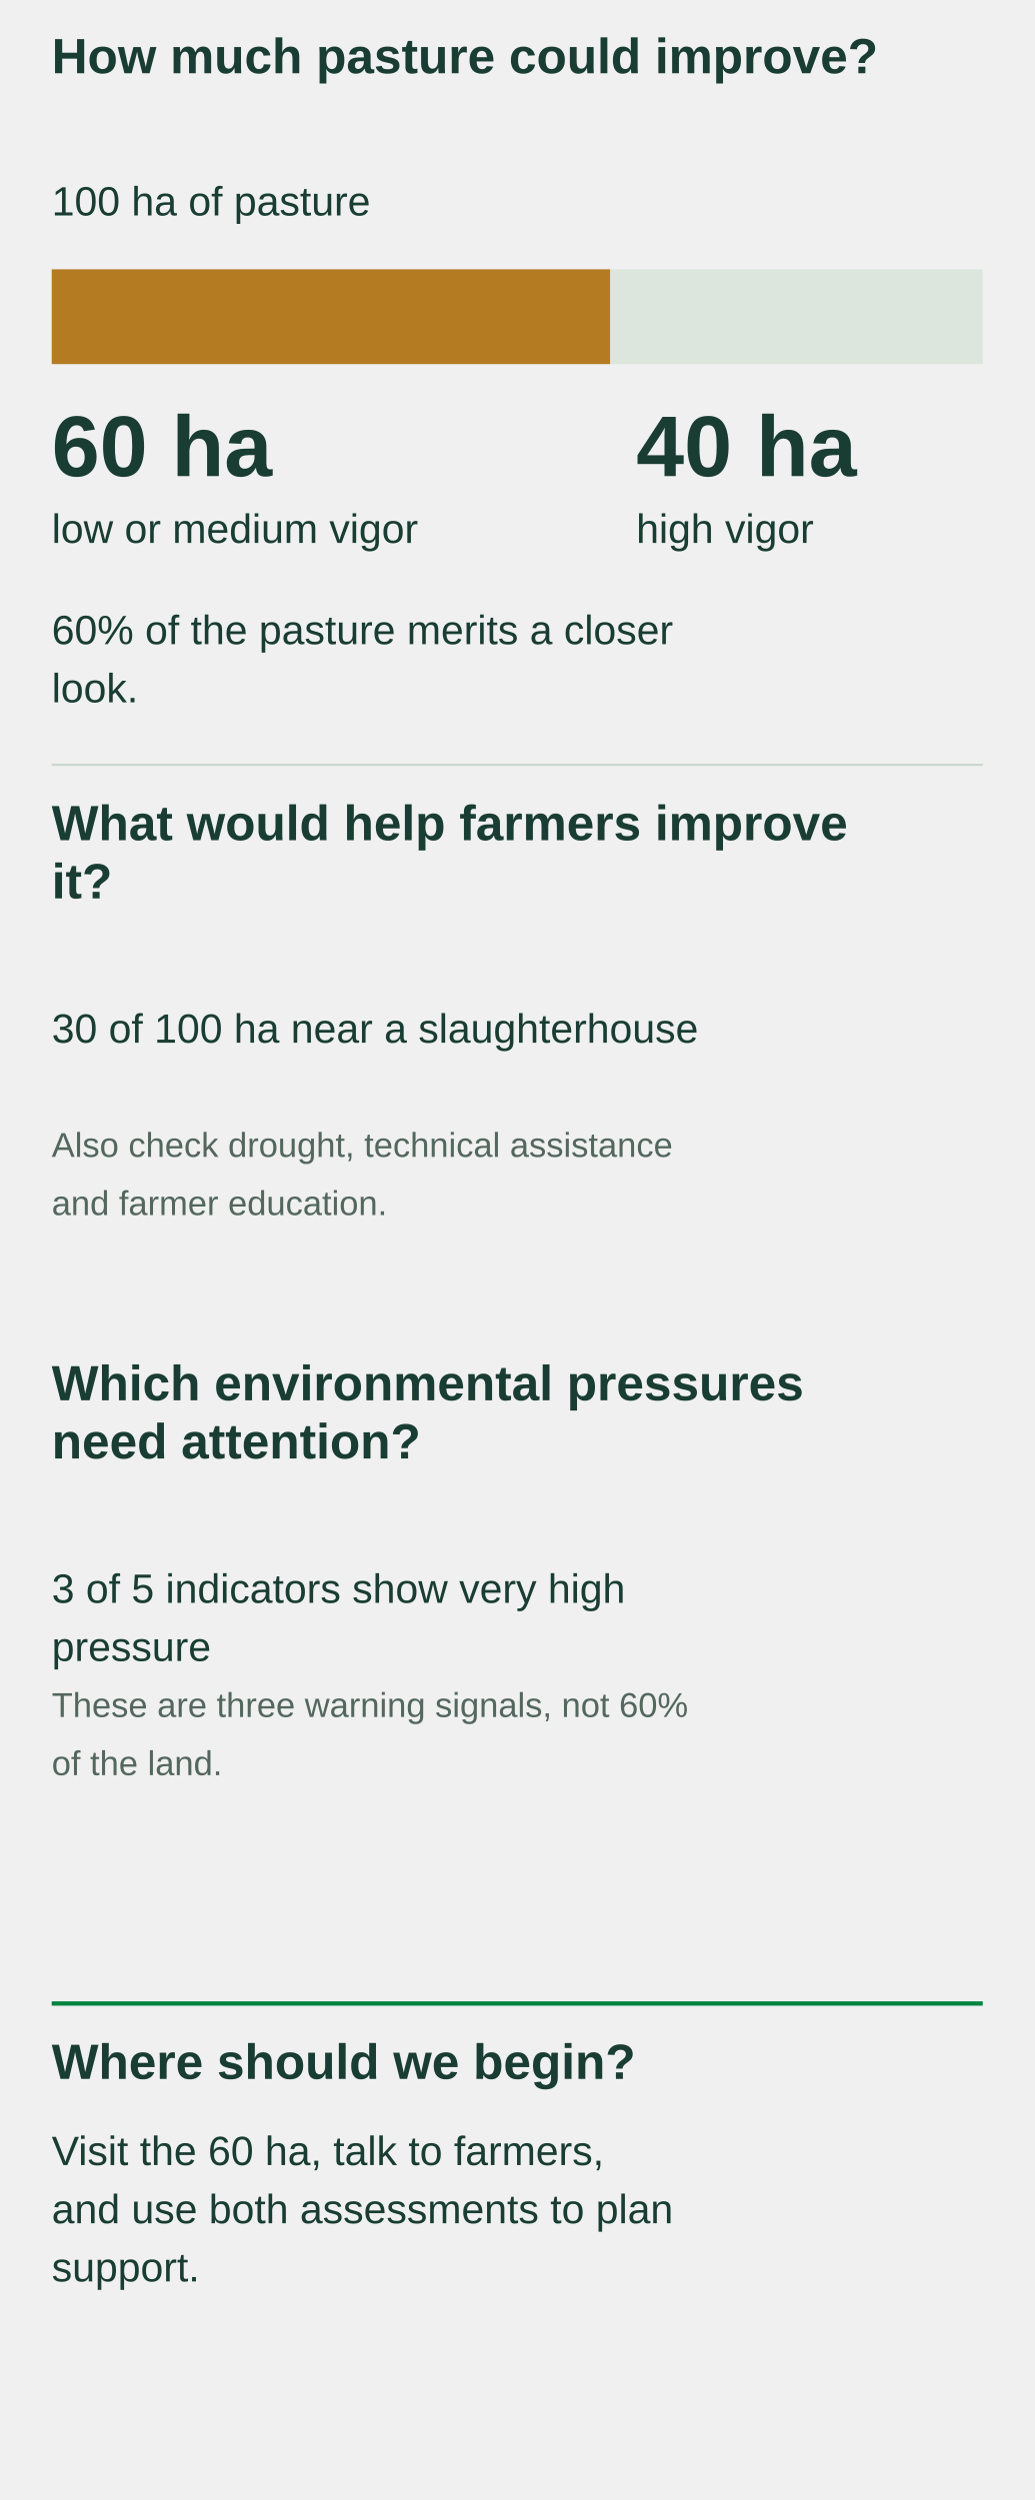
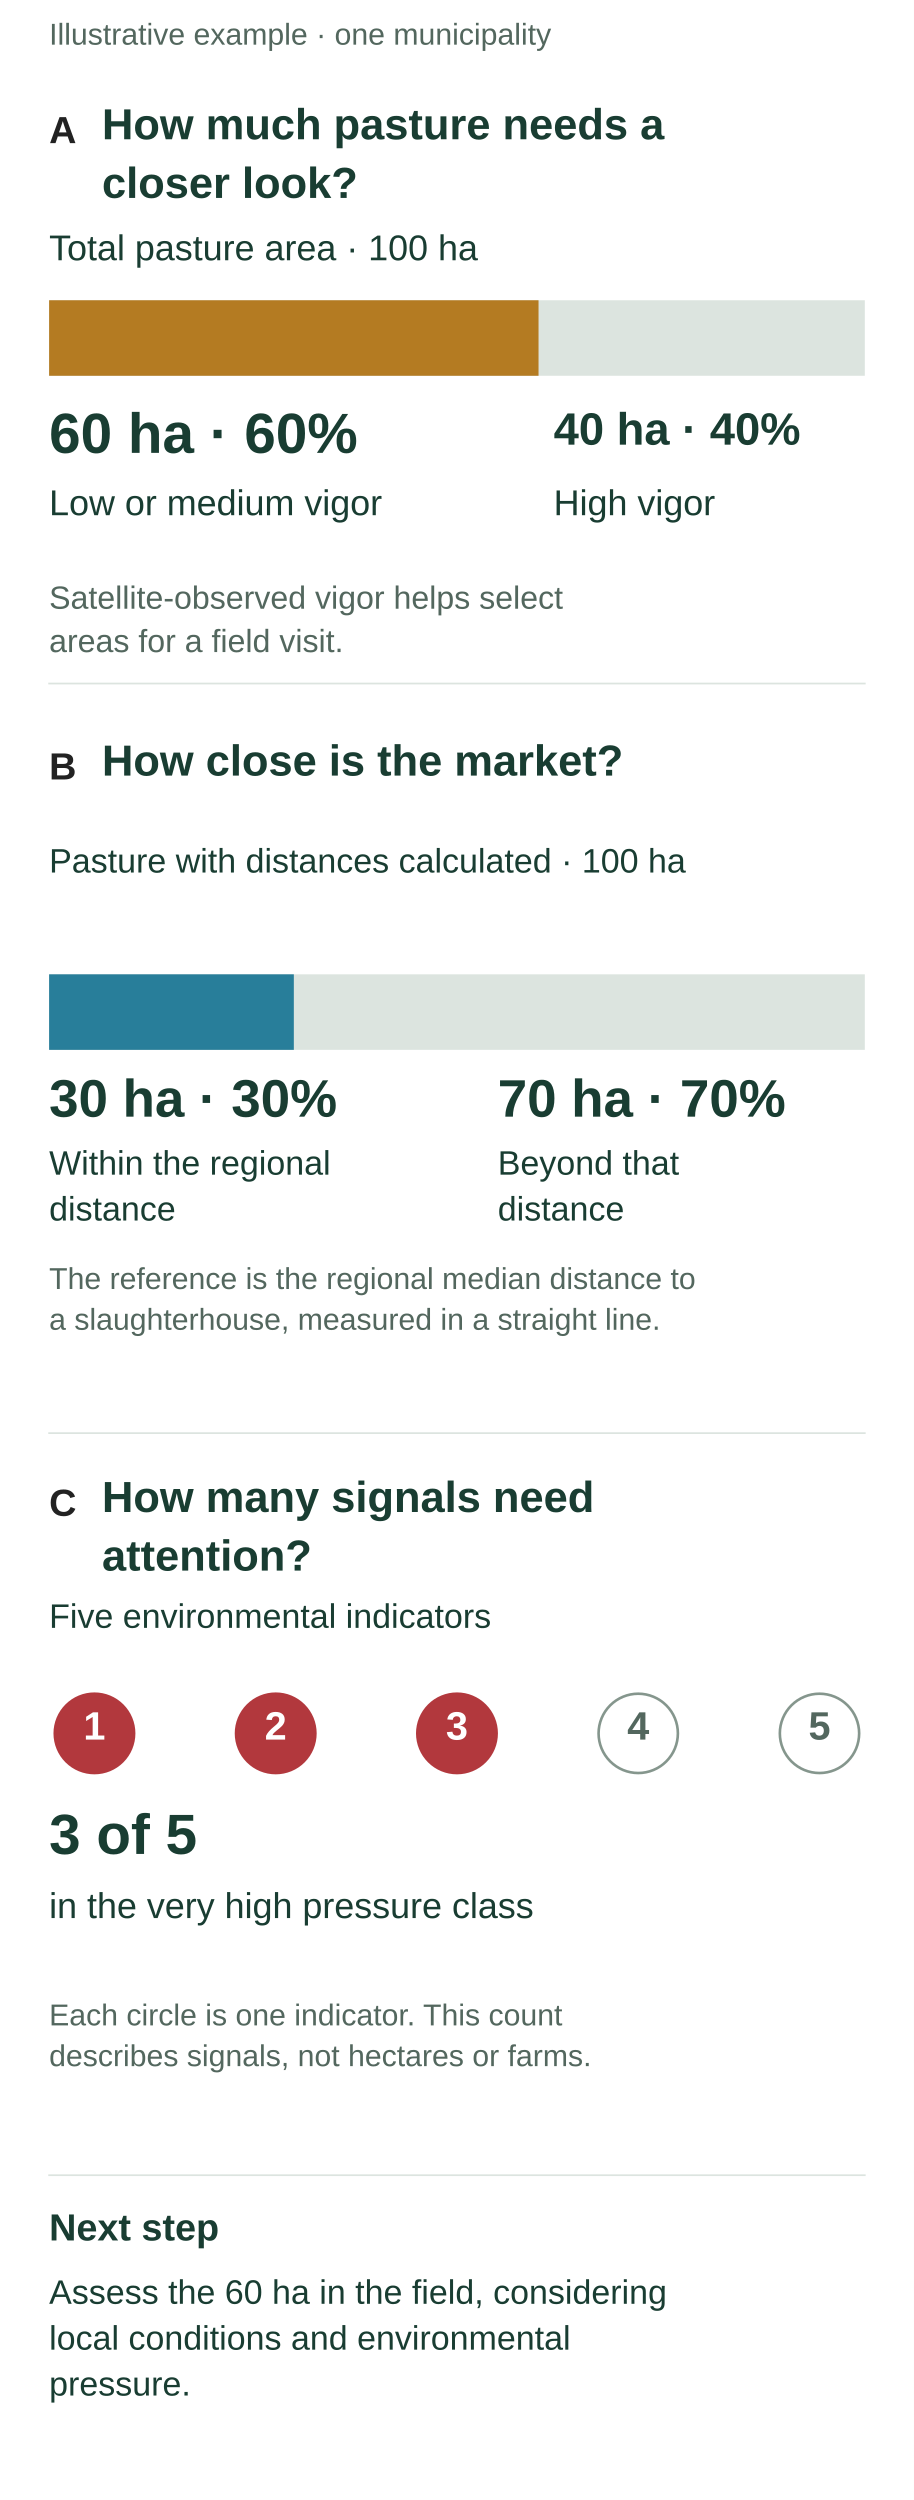
- <svg xmlns="http://www.w3.org/2000/svg" viewBox="0 0 480 1160" role="img">
-   <style>text{font-family:Arial,Helvetica,sans-serif;fill:#193d32}.q{font-size:23px;font-weight:700}.body{font-size:19px}.big{font-size:40px;font-weight:700}.small{font-size:16px;fill:#53675e}</style>
-   <text x="24" y="34" class="q">How much pasture could improve?</text>
-   <text x="24" y="100" class="body">100 ha of pasture</text>
-   <rect x="24" y="125" width="259.2" height="44" fill="#b47b22" />
-   <rect x="283.2" y="125" width="172.8" height="44" fill="#dce6dd" />
-   <text x="24" y="221" class="big">60 ha</text>
-   <text x="24" y="252" class="body">low or medium vigor</text>
-   <text x="295.2" y="221" class="big">40 ha</text>
-   <text x="295.2" y="252" class="body">high vigor</text>
-   <text x="24" y="299" class="body">60% of the pasture merits a closer</text>
-   <text x="24" y="326" class="body">look.</text>
-   <path d="M24 355L456 355" fill="none" stroke="#c9d7ce" stroke-width="1" />
-   <text x="24" y="390" class="q">What would help farmers improve</text>
-   <text x="24" y="417" class="q">it?</text>
-   <text x="24" y="484" class="body">30 of 100 ha near a slaughterhouse</text>
-   <text x="24" y="537" class="small">Also check drought, technical assistance</text>
-   <text x="24" y="564" class="small">and farmer education.</text>
-   <text x="24" y="650" class="q">Which environmental pressures</text>
-   <text x="24" y="677" class="q">need attention?</text>
-   <text x="24" y="744" class="body">3 of 5 indicators show very high</text>
-   <text x="24" y="771" class="body">pressure</text>
-   <text x="24" y="797" class="small">These are three warning signals, not 60%</text>
-   <text x="24" y="824" class="small">of the land.</text>
-   <path d="M24 930L456 930" fill="none" stroke="#00833e" stroke-width="2" />
-   <text x="24" y="965" class="q">Where should we begin?</text>
-   <text x="24" y="1005" class="body">Visit the 60 ha, talk to farmers,</text>
-   <text x="24" y="1032" class="body">and use both assessments to plan</text>
-   <text x="24" y="1059" class="body">support.</text>
+ <svg xmlns="http://www.w3.org/2000/svg" width="345.872pt" height="946.108pt" viewBox="0 0 345.872 946.108" version="1.1">
+   <defs>
+     <style type="text/css">*{stroke-linejoin: round; stroke-linecap: butt}</style>
+   </defs>
+   <g id="figure_1">
+     <g id="patch_1">
+       <path d="M 0 946.108  L 345.872 946.108  L 345.872 0  L 0 0  z " style="fill: #ffffff" />
+     </g>
+     <g id="axes_1">
+       <g id="patch_2">
+         <path d="M 18.59 113.627  L 327.283 113.627  L 327.283 142.21  L 18.59 142.21  z " clip-path="url(#p7a7e1d43b8)" style="fill: #dce4df" />
+       </g>
+       <g id="patch_3">
+         <path d="M 18.59 113.627  L 203.805 113.627  L 203.805 142.21  L 18.59 142.21  z " clip-path="url(#p7a7e1d43b8)" style="fill: #b47b22" />
+       </g>
+       <g id="patch_4">
+         <path d="M 18.59 368.727  L 327.283 368.727  L 327.283 397.31  L 18.59 397.31  z " clip-path="url(#p7a7e1d43b8)" style="fill: #dce4df" />
+       </g>
+       <g id="patch_5">
+         <path d="M 18.59 368.727  L 111.197 368.727  L 111.197 397.31  L 18.59 397.31  z " clip-path="url(#p7a7e1d43b8)" style="fill: #287e9a" />
+       </g>
+       <g id="patch_6">
+         <path d="M 35.739 640.977  C 39.719 640.977 43.536 642.559 46.35 645.373  C 49.164 648.187 50.745 652.004 50.745 655.983  C 50.745 659.963 49.164 663.78 46.35 666.594  C 43.536 669.408 39.719 670.989 35.739 670.989  C 31.76 670.989 27.942 669.408 25.128 666.594  C 22.314 663.78 20.733 659.963 20.733 655.983  C 20.733 652.004 22.314 648.187 25.128 645.373  C 27.942 642.559 31.76 640.977 35.739 640.977  z " clip-path="url(#p7a7e1d43b8)" style="fill: #b2383d; stroke: #b2383d; stroke-linejoin: miter" />
+       </g>
+       <g id="patch_7">
+         <path d="M 104.338 640.977  C 108.317 640.977 112.134 642.559 114.948 645.373  C 117.762 648.187 119.344 652.004 119.344 655.983  C 119.344 659.963 117.762 663.78 114.948 666.594  C 112.134 669.408 108.317 670.989 104.338 670.989  C 100.358 670.989 96.541 669.408 93.727 666.594  C 90.913 663.78 89.332 659.963 89.332 655.983  C 89.332 652.004 90.913 648.187 93.727 645.373  C 96.541 642.559 100.358 640.977 104.338 640.977  z " clip-path="url(#p7a7e1d43b8)" style="fill: #b2383d; stroke: #b2383d; stroke-linejoin: miter" />
+       </g>
+       <g id="patch_8">
+         <path d="M 172.936 640.977  C 176.916 640.977 180.733 642.559 183.547 645.373  C 186.361 648.187 187.942 652.004 187.942 655.983  C 187.942 659.963 186.361 663.78 183.547 666.594  C 180.733 669.408 176.916 670.989 172.936 670.989  C 168.956 670.989 165.139 669.408 162.325 666.594  C 159.511 663.78 157.93 659.963 157.93 655.983  C 157.93 652.004 159.511 648.187 162.325 645.373  C 165.139 642.559 168.956 640.977 172.936 640.977  z " clip-path="url(#p7a7e1d43b8)" style="fill: #b2383d; stroke: #b2383d; stroke-linejoin: miter" />
+       </g>
+       <g id="patch_9">
+         <path d="M 241.534 640.977  C 245.514 640.977 249.331 642.559 252.145 645.373  C 254.959 648.187 256.54 652.004 256.54 655.983  C 256.54 659.963 254.959 663.78 252.145 666.594  C 249.331 669.408 245.514 670.989 241.534 670.989  C 237.555 670.989 233.738 669.408 230.924 666.594  C 228.11 663.78 226.529 659.963 226.529 655.983  C 226.529 652.004 228.11 648.187 230.924 645.373  C 233.738 642.559 237.555 640.977 241.534 640.977  z " clip-path="url(#p7a7e1d43b8)" style="fill: #ffffff; stroke: #85968d; stroke-linejoin: miter" />
+       </g>
+       <g id="patch_10">
+         <path d="M 310.133 640.977  C 314.113 640.977 317.93 642.559 320.744 645.373  C 323.558 648.187 325.139 652.004 325.139 655.983  C 325.139 659.963 323.558 663.78 320.744 666.594  C 317.93 669.408 314.113 670.989 310.133 670.989  C 306.153 670.989 302.336 669.408 299.522 666.594  C 296.708 663.78 295.127 659.963 295.127 655.983  C 295.127 652.004 296.708 648.187 299.522 645.373  C 302.336 642.559 306.153 640.977 310.133 640.977  z " clip-path="url(#p7a7e1d43b8)" style="fill: #ffffff; stroke: #85968d; stroke-linejoin: miter" />
+       </g>
+       <g id="line2d_1">
+         <path d="M 18.59 258.684  L 327.283 258.684  " clip-path="url(#p7a7e1d43b8)" style="fill: none; stroke: #dce4df; stroke-width: 0.65; stroke-linecap: square" />
+       </g>
+       <g id="line2d_2">
+         <path d="M 18.59 542.367  L 327.283 542.367  " clip-path="url(#p7a7e1d43b8)" style="fill: none; stroke: #dce4df; stroke-width: 0.65; stroke-linecap: square" />
+       </g>
+       <g id="line2d_3">
+         <path d="M 18.59 823.192  L 327.283 823.192  " clip-path="url(#p7a7e1d43b8)" style="fill: none; stroke: #dce4df; stroke-width: 0.65; stroke-linecap: square" />
+       </g>
+       <g id="text_1">
+         <text style="font-size: 11.433px; font-family: 'Arial'; text-anchor: start; fill: #53675e" x="18.59" y="16.909" transform="rotate(-0 18.58961 16.90926)">Illustrative example · one municipality</text>
+       </g>
+       <g id="text_2">
+         <text style="font-weight: 700; font-size: 14.291px; font-family: 'Arial'; text-anchor: start; fill: #222222" x="18.59" y="54.169" transform="rotate(-0 18.58961 54.16862)">A</text>
+       </g>
+       <g id="text_3">
+         <text style="font-weight: 700; font-size: 16.435px; font-family: 'Arial'; text-anchor: start; fill: #193d32" x="38.597" y="52.706" transform="rotate(-0 38.59748 52.70634)">How much pasture needs a</text>
+       </g>
+       <g id="text_4">
+         <text style="font-weight: 700; font-size: 16.435px; font-family: 'Arial'; text-anchor: start; fill: #193d32" x="38.597" y="74.894" transform="rotate(-0 38.59748 74.89364)">closer look?</text>
+       </g>
+       <g id="text_5">
+         <text style="font-size: 13.577px; font-family: 'Arial'; text-anchor: start; fill: #193d32" x="18.59" y="98.501" transform="rotate(-0 18.58961 98.50143)">Total pasture area · 100 ha</text>
+       </g>
+       <g id="text_6">
+         <text style="font-weight: 700; font-size: 21.437px; font-family: 'Arial'; text-anchor: start; fill: #193d32" x="18.59" y="171.393" transform="rotate(-0 18.58961 171.3932)">60 ha · 60%</text>
+       </g>
+       <g id="text_7">
+         <text style="font-size: 13.577px; font-family: 'Arial'; text-anchor: start; fill: #193d32" x="18.59" y="194.968" transform="rotate(-0 18.58961 194.968)">Low or medium vigor</text>
+       </g>
+       <g id="text_8">
+         <text style="font-weight: 700; font-size: 17.15px; font-family: 'Arial'; text-anchor: start; fill: #193d32" x="209.522" y="168.272" transform="rotate(-0 209.5219 168.2718)">40 ha · 40%</text>
+       </g>
+       <g id="text_9">
+         <text style="font-size: 13.577px; font-family: 'Arial'; text-anchor: start; fill: #193d32" x="209.522" y="194.968" transform="rotate(-0 209.5219 194.968)">High vigor</text>
+       </g>
+       <g id="text_10">
+         <text style="font-size: 12.148px; font-family: 'Arial'; text-anchor: start; fill: #53675e" x="18.59" y="230.37" transform="rotate(-0 18.58961 230.3704)">Satellite-observed vigor helps select</text>
+       </g>
+       <g id="text_11">
+         <text style="font-size: 12.148px; font-family: 'Arial'; text-anchor: start; fill: #53675e" x="18.59" y="246.77" transform="rotate(-0 18.58961 246.7697)">areas for a field visit.</text>
+       </g>
+       <g id="text_12">
+         <text style="font-weight: 700; font-size: 14.291px; font-family: 'Arial'; text-anchor: start; fill: #222222" x="18.59" y="294.978" transform="rotate(-0 18.58961 294.9777)">B</text>
+       </g>
+       <g id="text_13">
+         <text style="font-weight: 700; font-size: 16.435px; font-family: 'Arial'; text-anchor: start; fill: #193d32" x="38.597" y="293.515" transform="rotate(-0 38.59748 293.5154)">How close is the market?</text>
+       </g>
+       <g id="text_14">
+         <text style="font-size: 12.862px; font-family: 'Arial'; text-anchor: start; fill: #193d32" x="18.59" y="330.215" transform="rotate(-0 18.58961 330.2155)">Pasture with distances calculated · 100 ha</text>
+       </g>
+       <g id="text_15">
+         <text style="font-weight: 700; font-size: 20.008px; font-family: 'Arial'; text-anchor: start; fill: #193d32" x="18.59" y="422.595" transform="rotate(-0 18.58961 422.5949)">30 ha · 30%</text>
+       </g>
+       <g id="text_16">
+         <text style="font-weight: 700; font-size: 20.008px; font-family: 'Arial'; text-anchor: start; fill: #193d32" x="188.371" y="422.595" transform="rotate(-0 188.3707 422.5949)">70 ha · 70%</text>
+       </g>
+       <g id="text_17">
+         <text style="font-size: 12.862px; font-family: 'Arial'; text-anchor: start; fill: #193d32" x="18.59" y="444.546" transform="rotate(-0 18.58961 444.5462)">Within the regional</text>
+       </g>
+       <g id="text_18">
+         <text style="font-size: 12.862px; font-family: 'Arial'; text-anchor: start; fill: #193d32" x="18.59" y="461.91" transform="rotate(-0 18.58961 461.9101)">distance</text>
+       </g>
+       <g id="text_19">
+         <text style="font-size: 12.862px; font-family: 'Arial'; text-anchor: start; fill: #193d32" x="188.371" y="444.546" transform="rotate(-0 188.3707 444.5462)">Beyond that</text>
+       </g>
+       <g id="text_20">
+         <text style="font-size: 12.862px; font-family: 'Arial'; text-anchor: start; fill: #193d32" x="188.371" y="461.91" transform="rotate(-0 188.3707 461.9101)">distance</text>
+       </g>
+       <g id="text_21">
+         <text style="font-size: 11.433px; font-family: 'Arial'; text-anchor: start; fill: #53675e" x="18.59" y="487.809" transform="rotate(-0 18.58961 487.8089)">The reference is the regional median distance to</text>
+       </g>
+       <g id="text_22">
+         <text style="font-size: 11.433px; font-family: 'Arial'; text-anchor: start; fill: #53675e" x="18.59" y="503.244" transform="rotate(-0 18.58961 503.2435)">a slaughterhouse, measured in a straight line.</text>
+       </g>
+       <g id="text_23">
+         <text style="font-weight: 700; font-size: 14.291px; font-family: 'Arial'; text-anchor: start; fill: #222222" x="18.59" y="573.659" transform="rotate(-0 18.58961 573.6588)">C</text>
+       </g>
+       <g id="text_24">
+         <text style="font-weight: 700; font-size: 16.435px; font-family: 'Arial'; text-anchor: start; fill: #193d32" x="38.597" y="572.196" transform="rotate(-0 38.59748 572.1965)">How many signals need</text>
+       </g>
+       <g id="text_25">
+         <text style="font-weight: 700; font-size: 16.435px; font-family: 'Arial'; text-anchor: start; fill: #193d32" x="38.597" y="594.384" transform="rotate(-0 38.59748 594.3838)">attention?</text>
+       </g>
+       <g id="text_26">
+         <text style="font-size: 12.862px; font-family: 'Arial'; text-anchor: start; fill: #193d32" x="18.59" y="616.042" transform="rotate(-0 18.58961 616.0422)">Five environmental indicators</text>
+       </g>
+       <g id="text_27">
+         <text style="font-weight: 700; font-size: 15.006px; font-family: 'Arial'; text-anchor: middle; fill: #ffffff" x="35.739" y="658.333" transform="rotate(-0 35.73921 658.3332)">1</text>
+       </g>
+       <g id="text_28">
+         <text style="font-weight: 700; font-size: 15.006px; font-family: 'Arial'; text-anchor: middle; fill: #ffffff" x="104.338" y="658.333" transform="rotate(-0 104.3376 658.3332)">2</text>
+       </g>
+       <g id="text_29">
+         <text style="font-weight: 700; font-size: 15.006px; font-family: 'Arial'; text-anchor: middle; fill: #ffffff" x="172.936" y="658.333" transform="rotate(-0 172.9361 658.3332)">3</text>
+       </g>
+       <g id="text_30">
+         <text style="font-weight: 700; font-size: 15.006px; font-family: 'Arial'; text-anchor: middle; fill: #53675e" x="241.534" y="658.333" transform="rotate(-0 241.5345 658.3332)">4</text>
+       </g>
+       <g id="text_31">
+         <text style="font-weight: 700; font-size: 15.006px; font-family: 'Arial'; text-anchor: middle; fill: #53675e" x="310.133" y="658.333" transform="rotate(-0 310.1329 658.3332)">5</text>
+       </g>
+       <g id="text_32">
+         <text style="font-weight: 700; font-size: 21.437px; font-family: 'Arial'; text-anchor: start; fill: #193d32" x="18.59" y="701.602" transform="rotate(-0 18.58961 701.6018)">3 of 5</text>
+       </g>
+       <g id="text_33">
+         <text style="font-size: 13.577px; font-family: 'Arial'; text-anchor: start; fill: #193d32" x="18.59" y="725.891" transform="rotate(-0 18.58961 725.8912)">in the very high pressure class</text>
+       </g>
+       <g id="text_34">
+         <text style="font-size: 11.433px; font-family: 'Arial'; text-anchor: start; fill: #53675e" x="18.59" y="766.49" transform="rotate(-0 18.58961 766.49)">Each circle is one indicator. This count</text>
+       </g>
+       <g id="text_35">
+         <text style="font-size: 11.433px; font-family: 'Arial'; text-anchor: start; fill: #53675e" x="18.59" y="781.925" transform="rotate(-0 18.58961 781.9246)">describes signals, not hectares or farms.</text>
+       </g>
+       <g id="text_36">
+         <text style="font-weight: 700; font-size: 14.291px; font-family: 'Arial'; text-anchor: start; fill: #193d32" x="18.59" y="847.888" transform="rotate(-0 18.58961 847.8878)">Next step</text>
+       </g>
+       <g id="text_37">
+         <text style="font-size: 12.862px; font-family: 'Arial'; text-anchor: start; fill: #193d32" x="18.59" y="871.857" transform="rotate(-0 18.58961 871.8572)">Assess the 60 ha in the field, considering</text>
+       </g>
+       <g id="text_38">
+         <text style="font-size: 12.862px; font-family: 'Arial'; text-anchor: start; fill: #193d32" x="18.59" y="889.221" transform="rotate(-0 18.58961 889.2212)">local conditions and environmental</text>
+       </g>
+       <g id="text_39">
+         <text style="font-size: 12.862px; font-family: 'Arial'; text-anchor: start; fill: #193d32" x="18.59" y="906.585" transform="rotate(-0 18.58961 906.5851)">pressure.</text>
+       </g>
+     </g>
+   </g>
+   <defs>
+     <clipPath id="p7a7e1d43b8">
+       <rect x="1.44" y="1.44" width="342.992" height="943.228" />
+     </clipPath>
+   </defs>
</svg>
